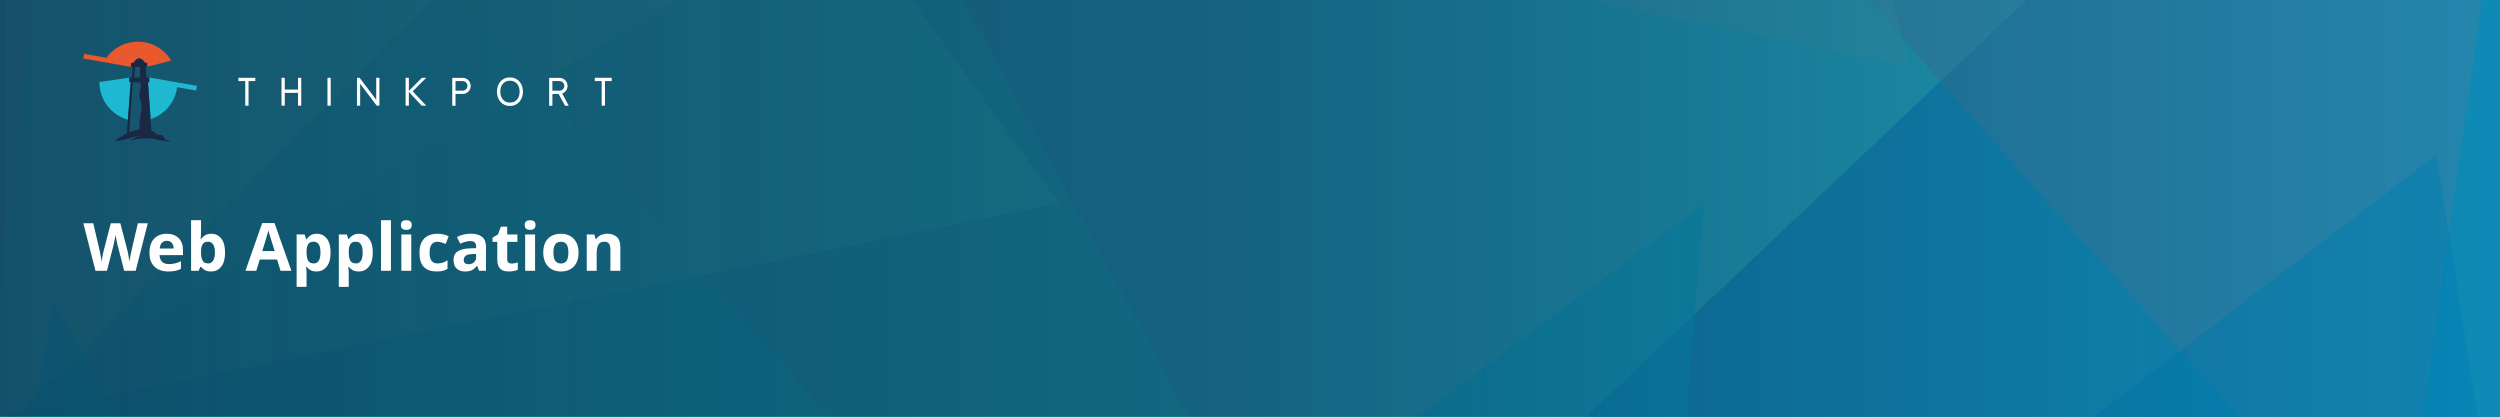
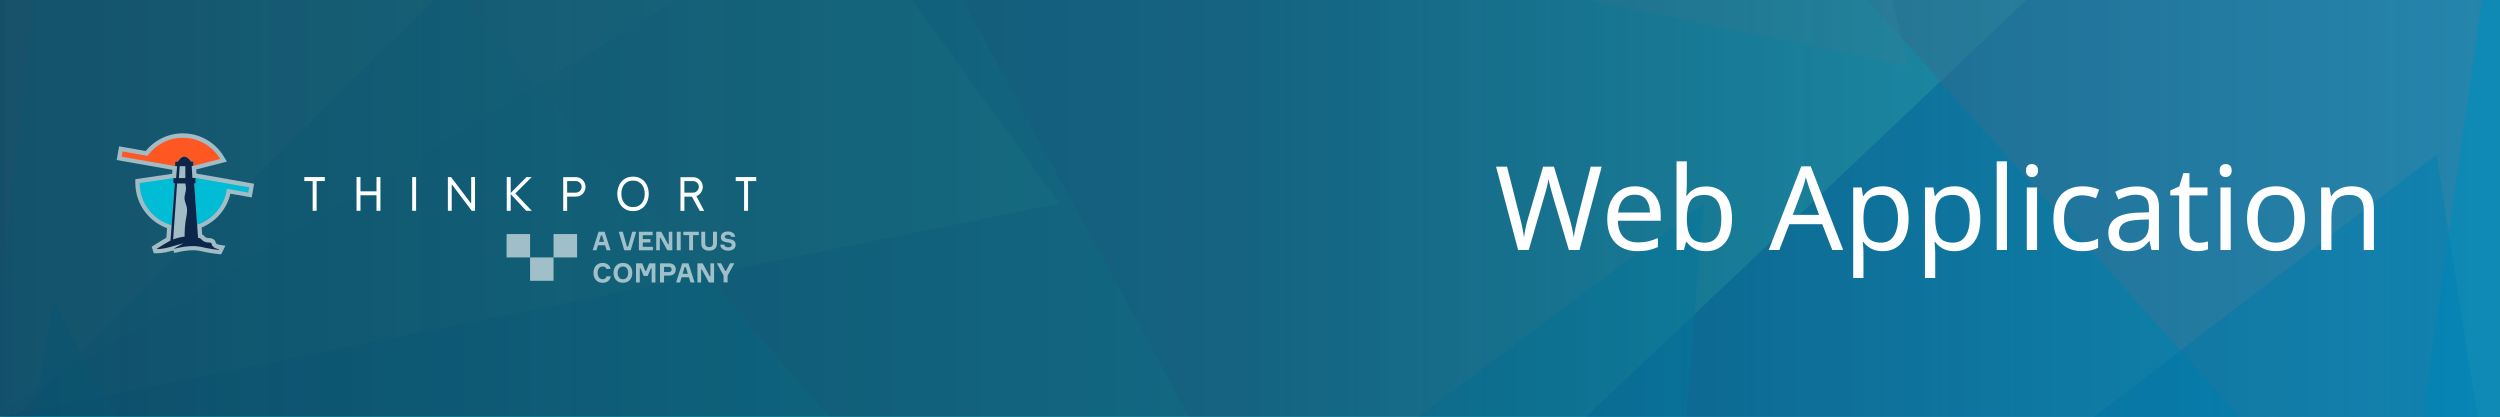
<svg xmlns="http://www.w3.org/2000/svg" width="1200" height="200" viewBox="0 0 1200 200" fill="none">
  <defs>
    <style>
  @keyframes rotate1 { from { transform: rotate(0deg); } to { transform: rotate(360deg); } }
  @keyframes rotate2 { from { transform: rotate(0deg); } to { transform: rotate(-360deg); } }
  @keyframes colorShift {
    0% { fill-opacity: 0.2; }
    25% { fill-opacity: 0.8; }
    50% { fill-opacity: 0.2; }
    75% { fill-opacity: 0.8; }
    100% { fill-opacity: 0.2; }
  }
  @keyframes zoom {
    0% { transform: scale(1); }
    50% { transform: scale(1.2); }
    100% { transform: scale(1); }
  }
  /* Gruppe 1 - Startet sofort */
  .polygon-1 { animation: rotate1 270s linear infinite, colorShift 36s ease-in-out infinite, zoom 54s ease-in-out infinite; transform-origin: center; }
  .polygon-2 { animation: rotate2 270s linear infinite, colorShift 36s ease-in-out infinite, zoom 54s ease-in-out infinite; transform-origin: center; animation-delay: 3s; }
  .polygon-3 { animation: rotate1 270s linear infinite, colorShift 36s ease-in-out infinite, zoom 54s ease-in-out infinite; transform-origin: center; animation-delay: 6s; }
  
  /* Gruppe 2 - Startet nach 2s */
  .polygon-4 { animation: rotate2 270s linear infinite, colorShift 36s ease-in-out infinite, zoom 54s ease-in-out infinite; transform-origin: center; animation-delay: 9s; }
  .polygon-5 { animation: rotate1 270s linear infinite, colorShift 36s ease-in-out infinite, zoom 54s ease-in-out infinite; transform-origin: center; animation-delay: 12s; }
  .polygon-6 { animation: rotate2 270s linear infinite, colorShift 36s ease-in-out infinite, zoom 54s ease-in-out infinite; transform-origin: center; animation-delay: 15s; }
  
  /* Gruppe 3 - Startet nach 4s */
  .polygon-7 { animation: rotate1 270s linear infinite, colorShift 36s ease-in-out infinite, zoom 54s ease-in-out infinite; transform-origin: center; animation-delay: 18s; }
  .polygon-8 { animation: rotate2 270s linear infinite, colorShift 36s ease-in-out infinite, zoom 54s ease-in-out infinite; transform-origin: center; animation-delay: 21s; }
  .polygon-9 { animation: rotate1 270s linear infinite, colorShift 36s ease-in-out infinite, zoom 54s ease-in-out infinite; transform-origin: center; animation-delay: 24s; }
  
  /* Gruppe 4 - Startet nach 6s */
  .polygon-10 { animation: rotate2 270s linear infinite, colorShift 36s ease-in-out infinite, zoom 54s ease-in-out infinite; transform-origin: center; animation-delay: 27s; }
  .polygon-11 { animation: rotate1 270s linear infinite, colorShift 36s ease-in-out infinite, zoom 54s ease-in-out infinite; transform-origin: center; animation-delay: 30s; }
  .polygon-12 { animation: rotate2 270s linear infinite, colorShift 36s ease-in-out infinite, zoom 54s ease-in-out infinite; transform-origin: center; animation-delay: 33s; }
</style>
    <linearGradient id="readmeOverlay" x1="0" x2="1" y1="0" y2="0" gradientUnits="objectBoundingBox">
      <stop offset="0" stop-color="#0B2649" stop-opacity="0.72" />
      <stop offset="0.5" stop-color="#0B2649" stop-opacity="0.5" />
      <stop offset="1" stop-color="#0B2649" stop-opacity="0" />
    </linearGradient>
+     <defs>
+       <clipPath id="readme-clip0_201_144">
+         <rect width="1480" height="347" fill="white" />
+       </clipPath>
+       <clipPath id="readme-clip1_201_144">
+         <rect width="318" height="280" fill="white" />
+       </clipPath>
+     </defs>
  </defs>
  <g transform="translate(600,100) scale(1.171875) translate(-512,-512)">
    <rect x="0" y="0" width="1024" height="1024" fill="#1ea1b9" />
    <g transform="scale(4) translate(0.5 0.5)">
      <polygon class="polygon-1" fill="#57c8b9" fill-opacity="0.502" points="0,0 268,-15 0,148" />
      <polygon class="polygon-2" fill="#0077b4" fill-opacity="0.502" points="257,271 260,56 54,251" />
      <polygon class="polygon-3" fill="#00c4d1" fill-opacity="0.502" points="-16,271 8,62 162,237" />
      <polygon class="polygon-4" fill="#3f82a3" fill-opacity="0.502" points="245,167 105,10 271,-16" />
      <polygon class="polygon-5" fill="#36cbc0" fill-opacity="0.502" points="-16,152 108,127 4,-16" />
      <polygon class="polygon-6" fill="#0081b5" fill-opacity="0.502" points="87,246 271,263 249,122" />
      <polygon class="polygon-7" fill="#53c3bb" fill-opacity="0.502" points="163,11 -9,61 4,-16" />
      <polygon class="polygon-8" fill="#009ec3" fill-opacity="0.502" points="174,127 162,271 13,247" />
      <polygon class="polygon-9" fill="#369db2" fill-opacity="0.502" points="162,-16 195,113 94,92" />
      <polygon class="polygon-10" fill="#16b6bf" fill-opacity="0.502" points="130,165 -16,166 79,71" />
      <polygon class="polygon-11" fill="#02c0d2" fill-opacity="0.502" points="74,266 5,137 -16,254" />
      <polygon class="polygon-12" fill="#4484a4" fill-opacity="0.502" points="271,77 187,21 252,-16" />
    </g>
  </g>
  <rect width="1200" height="200" fill="url(#readmeOverlay)" />
-   <g transform="translate(40, 20) scale(0.1714286)" fill="none">
-     <path fill="#FFFFFF" d="M820.1 162.6l-46.4-61.2-.2-.2h-7.3v78h8.9v-61.4l46.2 61.2.1.2h7.6v-78h-8.9zM683.6 101.2h9.1v78h-9.1zM601.1 134.1H564v-32.9h-9.1v78h9.1v-35.9h37.1v35.9h9.1v-78h-9.1zM434.1 110.4h19.3v68.8h9.2v-68.8h18.9v-9.2h-47.4zM960.1 101.2H948l-36.5 36.7v-36.7h-9.1v78h9.1v-38.6l35.9 38.5.1.1h12.8l-38.1-40.1zM1346.6 142.1c1.9-1.4 3.6-3 4.9-4.9 1.3-1.9 2.4-4 3.2-6.2.8-2.3 1.2-4.7 1.2-7.1 0-3.1-.6-6.1-1.8-8.8-1.2-2.7-2.8-5.1-4.8-7.1s-4.4-3.6-7.1-4.8c-2.7-1.2-5.7-1.8-8.7-1.8h-29.2v78h9.1v-32.9h17.4l18 32.9h10.3l-18-34.1c1.9-.9 3.8-1.9 5.5-3.2zm.2-18.3c0 1.8-.4 3.6-1.1 5.2-.7 1.6-1.7 3-2.9 4.2-1.2 1.2-2.6 2.2-4.2 2.9-1.6.7-3.4 1.1-5.2 1.1h-20.1v-26.8h20.1c1.8 0 3.6.4 5.2 1.1 1.6.7 3.1 1.7 4.3 2.9 1.2 1.2 2.2 2.6 2.9 4.2.6 1.7 1 3.4 1 5.2zM1432.1 101.2v9.2h19.3v68.8h9.2v-68.8h18.9v-9.2zM1221.7 112.3c-3-3.6-6.9-6.6-11.4-8.8-4.6-2.2-9.9-3.3-15.9-3.3s-11.3 1.1-15.8 3.3c-4.5 2.2-8.3 5.1-11.3 8.8-3 3.6-5.3 7.9-6.9 12.6-1.5 4.7-2.3 9.7-2.3 14.9 0 5.2.8 10.2 2.3 15 1.5 4.8 3.8 9.1 6.9 12.8 3 3.7 6.8 6.7 11.3 8.9 4.5 2.2 9.8 3.4 15.8 3.4s11.3-1.1 15.9-3.4c4.6-2.2 8.4-5.2 11.4-8.9s5.3-8 6.9-12.8c1.5-4.8 2.3-9.8 2.3-15 0-5.2-.8-10.2-2.3-14.9-1.6-4.7-3.9-9-6.9-12.6zm-.1 27.6c0 4.2-.6 8.2-1.7 11.9-1.1 3.7-2.9 7-5.1 9.8-2.3 2.8-5.1 5-8.5 6.6s-7.4 2.4-11.9 2.4c-4.4 0-8.4-.8-11.7-2.5-3.3-1.6-6.2-3.9-8.4-6.7-2.3-2.8-4-6.1-5.1-9.8-1.2-3.7-1.7-7.7-1.7-11.8s.6-8.1 1.7-11.8c1.1-3.7 2.9-7 5.1-9.7 2.3-2.8 5.1-5 8.4-6.6 3.3-1.6 7.3-2.4 11.7-2.4 4.5 0 8.5.8 11.9 2.5 3.4 1.6 6.2 3.9 8.5 6.6 2.3 2.8 4 6 5.1 9.7 1.1 3.7 1.7 7.7 1.7 11.8zM1078.1 107.9c-2-2-4.4-3.6-7.1-4.8-2.7-1.2-5.7-1.8-8.7-1.8H1033v78h9.1v-32.9h20.1c3.1 0 6-.6 8.7-1.7s5.1-2.8 7.1-4.8 3.6-4.4 4.8-7.1c1.2-2.7 1.8-5.7 1.8-8.8s-.6-6.1-1.8-8.8c-1.1-2.9-2.7-5.3-4.7-7.3zm-2.5 15.9c0 1.8-.4 3.6-1.1 5.2-.7 1.6-1.7 3-2.9 4.2-1.2 1.2-2.6 2.2-4.2 2.9-1.6.7-3.4 1.1-5.2 1.1h-20.1v-26.8h20.1c1.8 0 3.6.4 5.2 1.1 1.6.7 3.1 1.7 4.3 2.9 1.2 1.2 2.2 2.6 2.9 4.2.6 1.7 1 3.4 1 5.2z" />
-     <path fill="none" d="M158.9 71h-14.1l-2 29.6h16.1zM157.8 224.2c1.4-22.2 5.5-29.7 5.5-43.2 0-13.5-6.4-19.8-6.4-30.6 0-7.9 2.8-12.6 3.7-22.6.3-2.7-.3-7.4-1.7-13.9h-20.5l-9.9 139.8c7.2-2.8 16.7-5.5 28.6-7.1-.1-6.2.2-13.7.7-22.4z" />
-     <path fill="#1eb8d1" d="M130.9 220.1v-.4.4z" />
-     <path fill="#ea592d" d="M133.6 59.4h6.9c17.1-27.7 32.2 0 32.2 0h6.1v10.8L246 53c-19-31.8-53.7-53-93.3-53-36.2 0-68.3 17.8-88.1 45.1l-62.2-11L0 47.2l133.6 23.5V59.4z" />
-     <path fill="#1eb8d1" d="M184.6 100.3v13.4H181l7.4 103.4c39.3-12.9 68.8-47.5 74.3-89.6l53.2 9.4 2.3-13.1-133.6-23.5zM124.7 218.5l7.9-105.3H129v-12.5L44.9 113c0 50.2 33.7 92.6 79.8 105.5z" />
-     <path fill="#1a2846" d="M223.9 263.4c-.2-.9-3.4-1.9-5.2-1.9-8 .2-14.3-2-19.2-7.2-2.2-2.4-4.7-4.7-8.9-4.2l-9.7-136.4h3.6v-13.4h-8l-1.9-30.1h4.1V59.4h-6.1s-15.1-27.7-32.2 0h-6.9v11.3h4.8l-2.5 30H129v12.5h3.7l-10.8 143.6c-1.1.5-2.1 1-3 1.5-2.4 1.1-7.3 4.1-12.7 7.3-4.2 2.4-8.3 5.1-12.5 7.8-2.4 1.5-4.5 2.8-5.7 3.6l.3.9c24.5-.3 44.5-9.7 66.2-14.6-7.8 4.3-15.6 8.6-24.6 13.7 2.3-.3 3-.2 3.6-.4 16-4 32.5-6.7 49.1-6.1 10.1.3 19.9 2.7 29.7 4.9 9.9 2.2 19.8 3.3 29.9 4.5.3-.6.5-1.2.8-1.7-10.9-1.6-17.4-6.3-19.1-14.8zM144.8 71h14.1v29.5h-16.1l2-29.5zm13 153.2c-.6 8.7-.8 16.1-.7 22.5-11.9 1.6-21.4 4.3-28.6 7.1l9.9-139.8h20.5c1.4 6.5 1.9 11.2 1.7 13.9-.9 10-3.7 14.7-3.7 22.6 0 10.8 6.4 17.1 6.4 30.6s-4 20.9-5.5 43.1z" />
+   <g transform="translate(56, 64) scale(0.2074928)">
+     <g clip-path="url(#readme-clip0_201_144)">
+       <path d="M820.1 162.6L773.7 101.4L773.5 101.2H766.2V179.2H775.1V117.8L821.3 179L821.4 179.2H829V101.2H820.1V162.6ZM683.6 101.2H692.7V179.2H683.6V101.2ZM601.1 134.1H564V101.2H554.9V179.2H564V143.3H601.1V179.2H610.2V101.2H601.1V134.1ZM434.1 110.4H453.4V179.2H462.6V110.4H481.5V101.2H434.1V110.4ZM960.1 101.2H948L911.5 137.9V101.2H902.4V179.2H911.5V140.6L947.4 179.1L947.5 179.2H960.3L922.2 139.1L960.1 101.2ZM1346.6 142.1C1348.5 140.7 1350.2 139.1 1351.5 137.2C1352.8 135.3 1353.9 133.2 1354.7 131C1355.5 128.7 1355.9 126.3 1355.9 123.9C1355.9 120.8 1355.3 117.8 1354.1 115.1C1352.9 112.4 1351.3 110 1349.3 108C1347.3 106 1344.9 104.4 1342.2 103.2C1339.5 102 1336.5 101.4 1333.5 101.4H1304.3V179.4H1313.4V146.5H1330.8L1348.8 179.4H1359.1L1341.1 145.3C1343 144.4 1344.9 143.4 1346.6 142.1ZM1346.8 123.8C1346.8 125.6 1346.4 127.4 1345.7 129C1345 130.6 1344 132 1342.8 133.2C1341.6 134.4 1340.2 135.4 1338.6 136.1C1337 136.8 1335.2 137.2 1333.4 137.2H1313.3V110.4H1333.4C1335.2 110.4 1337 110.8 1338.6 111.5C1340.2 112.2 1341.7 113.2 1342.9 114.4C1344.1 115.6 1345.1 117 1345.8 118.6C1346.4 120.3 1346.8 122 1346.8 123.8ZM1432.1 101.2V110.4H1451.4V179.2H1460.6V110.4H1479.5V101.2H1432.1ZM1221.7 112.3C1218.7 108.7 1214.8 105.7 1210.3 103.5C1205.7 101.3 1200.4 100.2 1194.4 100.2C1188.4 100.2 1183.1 101.3 1178.6 103.5C1174.1 105.7 1170.3 108.6 1167.3 112.3C1164.3 115.9 1162 120.2 1160.4 124.9C1158.9 129.6 1158.1 134.6 1158.1 139.8C1158.1 145 1158.9 150 1160.4 154.8C1161.9 159.6 1164.2 163.9 1167.3 167.6C1170.3 171.3 1174.1 174.3 1178.6 176.5C1183.1 178.7 1188.4 179.9 1194.4 179.9C1200.4 179.9 1205.7 178.8 1210.3 176.5C1214.9 174.3 1218.7 171.3 1221.7 167.6C1224.7 163.9 1227 159.6 1228.6 154.8C1230.1 150 1230.9 145 1230.9 139.8C1230.9 134.6 1230.1 129.6 1228.6 124.9C1227 120.2 1224.7 115.9 1221.7 112.3ZM1221.6 139.9C1221.6 144.1 1221 148.1 1219.9 151.8C1218.8 155.5 1217 158.8 1214.8 161.6C1212.5 164.4 1209.7 166.6 1206.3 168.2C1202.9 169.8 1198.9 170.6 1194.4 170.6C1190 170.6 1186 169.8 1182.7 168.1C1179.4 166.5 1176.5 164.2 1174.3 161.4C1172 158.6 1170.3 155.3 1169.2 151.6C1168 147.9 1167.5 143.9 1167.5 139.8C1167.5 135.7 1168.1 131.7 1169.2 128C1170.3 124.3 1172.1 121 1174.3 118.3C1176.6 115.5 1179.4 113.3 1182.7 111.7C1186 110.1 1190 109.3 1194.4 109.3C1198.9 109.3 1202.9 110.1 1206.3 111.8C1209.7 113.4 1212.5 115.7 1214.8 118.4C1217.1 121.2 1218.8 124.4 1219.9 128.1C1221 131.8 1221.6 135.8 1221.6 139.9ZM1078.1 107.9C1076.1 105.9 1073.7 104.3 1071 103.1C1068.3 101.9 1065.3 101.3 1062.3 101.3H1033V179.3H1042.1V146.4H1062.2C1065.3 146.4 1068.2 145.8 1070.9 144.7C1073.6 143.6 1076 141.9 1078 139.9C1080 137.9 1081.6 135.5 1082.8 132.8C1084 130.1 1084.6 127.1 1084.6 124C1084.6 120.9 1084 117.9 1082.8 115.2C1081.7 112.3 1080.1 109.9 1078.1 107.9ZM1075.6 123.8C1075.6 125.6 1075.2 127.4 1074.5 129C1073.8 130.6 1072.8 132 1071.6 133.2C1070.4 134.4 1069 135.4 1067.4 136.1C1065.8 136.8 1064 137.2 1062.2 137.2H1042.1V110.4H1062.2C1064 110.4 1065.8 110.8 1067.4 111.5C1069 112.2 1070.5 113.2 1071.7 114.4C1072.9 115.6 1073.9 117 1074.6 118.6C1075.2 120.3 1075.6 122 1075.6 123.8Z" fill="white" />
+       <path d="M1133.41 270.5L1129.91 258.92H1113.49L1110 270.5H1101.12L1114.82 227.66H1128.76L1142.52 270.5H1133.41ZM1120.31 236.24L1115.79 251.12H1127.49L1122.97 236.24H1120.31Z" fill="white" fill-opacity="0.6" />
+       <path d="M1174.2 270.5L1161.47 227.66H1170.82L1180.35 261.86H1183.13L1192.66 227.66H1201.89L1189.16 270.5H1174.2Z" fill="white" fill-opacity="0.6" />
+       <path d="M1217.04 262.52H1240.57V270.5H1208.05V227.66H1239.91V235.64H1217.04V244.64H1234.84V252.44H1217.04V262.52Z" fill="white" fill-opacity="0.6" />
+       <path d="M1277.26 227.66H1285.47V270.5H1273.82L1258.01 241.46H1256.44V270.5H1248.24V227.66H1259.88L1275.69 256.7H1277.26V227.66Z" fill="white" fill-opacity="0.6" />
+       <path d="M1295.72 227.66H1304.72V270.5H1295.72V227.66Z" fill="white" fill-opacity="0.6" />
+       <path d="M1346.71 227.66V235.52H1333.32V270.5H1324.33V235.52H1310.93V227.66H1346.71Z" fill="white" fill-opacity="0.6" />
+       <path d="M1379.66 227.66H1388.65V254.72C1388.65 260.06 1387.08 264.14 1383.94 267.02C1380.81 269.9 1376.34 271.34 1370.49 271.34C1364.63 271.34 1360.29 269.9 1357.15 267.02C1354.01 264.14 1352.44 260.06 1352.44 254.72V227.66H1361.44V254.54C1361.44 257.24 1362.22 259.34 1363.85 260.96C1365.42 262.52 1367.65 263.36 1370.49 263.36C1373.32 263.36 1375.62 262.58 1377.18 260.96C1378.75 259.4 1379.54 257.24 1379.54 254.54V227.66H1379.66Z" fill="white" fill-opacity="0.6" />
+       <path d="M1430.89 239.42H1421.72C1420.99 236.18 1418.4 234.56 1413.87 234.56C1411.82 234.56 1410.13 234.98 1408.8 235.82C1407.48 236.66 1406.81 237.86 1406.81 239.48C1406.81 241.76 1408.62 243.2 1412.18 243.86L1420.21 245.3C1427.99 246.74 1431.91 250.94 1431.91 257.84C1431.91 261.68 1430.41 264.92 1427.45 267.5C1424.49 270.08 1420.21 271.4 1414.6 271.4C1408.98 271.4 1404.88 270.14 1401.68 267.68C1398.48 265.22 1396.61 261.8 1396.19 257.54H1405.36C1406.03 261.68 1409.23 263.72 1414.96 263.72C1417.37 263.72 1419.3 263.24 1420.75 262.28C1422.2 261.32 1422.86 260 1422.86 258.32C1422.86 256.64 1422.38 255.5 1421.35 254.72C1420.39 253.94 1418.88 253.34 1416.95 252.98L1408.74 251.54C1401.38 250.28 1397.7 246.38 1397.7 239.84C1397.7 236.18 1399.15 233.12 1402.04 230.66C1404.94 228.2 1408.92 227 1413.93 227C1418.64 227 1422.5 228.14 1425.58 230.36C1428.59 232.58 1430.41 235.64 1430.89 239.54V239.42Z" fill="white" fill-opacity="0.6" />
+       <path d="M1133.35 330.8H1143C1142.34 335.3 1140.35 338.9 1137.03 341.66C1133.71 344.42 1129.49 345.74 1124.42 345.74C1117.72 345.74 1112.47 343.64 1108.73 339.44C1104.99 335.24 1103.06 329.72 1103.06 322.76C1103.06 315.8 1104.93 310.28 1108.73 306.08C1112.53 301.88 1117.72 299.78 1124.36 299.78C1129.24 299.78 1133.29 301.04 1136.55 303.56C1139.8 306.08 1141.8 309.38 1142.52 313.52H1132.8C1131.78 309.86 1128.94 308.06 1124.36 308.06C1120.56 308.06 1117.6 309.44 1115.61 312.2C1113.62 314.96 1112.59 318.5 1112.59 322.76C1112.59 327.02 1113.62 330.56 1115.61 333.32C1117.6 336.08 1120.56 337.46 1124.36 337.46C1126.71 337.46 1128.7 336.86 1130.27 335.72C1131.84 334.52 1132.8 332.9 1133.29 330.8H1133.35Z" fill="white" fill-opacity="0.6" />
+       <path d="M1155.13 306.26C1158.93 302 1164.24 299.84 1171.12 299.84C1178 299.84 1183.31 302 1187.11 306.26C1190.91 310.52 1192.84 316.04 1192.84 322.76C1192.84 329.48 1190.91 335 1187.11 339.26C1183.31 343.52 1178 345.68 1171.12 345.68C1164.24 345.68 1158.93 343.52 1155.13 339.26C1151.33 335 1149.4 329.48 1149.4 322.76C1149.4 316.04 1151.33 310.52 1155.13 306.26ZM1171.12 337.52C1175.1 337.52 1178.12 336.14 1180.17 333.44C1182.22 330.74 1183.25 327.2 1183.25 322.82C1183.25 318.44 1182.22 314.96 1180.17 312.2C1178.12 309.5 1175.1 308.12 1171.12 308.12C1167.14 308.12 1164.18 309.5 1162.07 312.26C1159.96 315.02 1158.93 318.56 1158.93 322.82C1158.93 327.08 1159.96 330.62 1162.07 333.38C1164.12 336.14 1167.14 337.52 1171.12 337.52Z" fill="white" fill-opacity="0.6" />
+       <path d="M1201.47 344.96V300.68H1215.77L1223.07 318.56H1224.7L1231.94 300.68H1246.31V344.96H1237.62V311.96H1235.99L1228.5 329.84H1219.21L1211.79 311.96H1210.16V344.96H1201.47Z" fill="white" fill-opacity="0.6" />
+       <path d="M1256.93 300.68H1277.26C1282.39 300.68 1286.31 301.94 1289.15 304.4C1291.98 306.86 1293.37 310.34 1293.37 314.78C1293.37 319.22 1291.98 322.82 1289.15 325.34C1286.37 327.86 1282.39 329.12 1277.26 329.12H1266.22V345.02H1256.93V300.74V300.68ZM1266.22 320.96H1275.93C1278.71 320.96 1280.7 320.48 1281.97 319.46C1283.23 318.44 1283.84 316.94 1283.84 314.9C1283.84 312.86 1283.23 311.36 1281.97 310.34C1280.7 309.32 1278.71 308.84 1275.93 308.84H1266.22V321.02V320.96Z" fill="white" fill-opacity="0.6" />
+       <path d="M1327.46 344.96L1323.84 333.02H1306.89L1303.27 344.96H1294.1L1308.28 300.68H1322.7L1336.94 344.96H1327.52H1327.46ZM1313.89 309.56L1309.24 324.92H1321.31L1316.66 309.56H1313.89Z" fill="white" fill-opacity="0.6" />
+       <path d="M1373.5 300.68H1382.01V344.96H1370L1353.65 314.96H1352.02V344.96H1343.51V300.68H1355.58L1371.93 330.68H1373.56V300.68H1373.5Z" fill="white" fill-opacity="0.6" />
+       <path d="M1407.78 318.32H1409.53L1419.06 300.62H1428.9L1413.33 329.12V344.9H1403.98V329.12L1388.47 300.62H1398.24L1407.78 318.32Z" fill="white" fill-opacity="0.6" />
+       <path d="M1010.67 287.06H956.307V341.12H1010.67V287.06Z" fill="white" fill-opacity="0.6" />
+       <path d="M956.367 233H902V287.06H956.367V233Z" fill="white" fill-opacity="0.6" />
+       <path d="M1065.04 233H1010.67V287.06H1065.04V233Z" fill="white" fill-opacity="0.6" />
+       <g clip-path="url(#readme-clip1_201_144)">
+         <path d="M234.721 279.21C224.557 278.068 215.388 276.956 206.015 274.878C205.077 274.673 204.111 274.468 203.173 274.234C195.235 272.478 187.736 270.809 180.296 270.546C178.978 270.487 177.659 270.487 176.341 270.487C164.8 270.487 152.468 272.214 137.558 275.902C136.445 276.195 135.507 276.253 134.658 276.341C134.218 276.37 133.691 276.429 132.871 276.517L131.084 270.897C119.426 274.263 107.24 277.219 93.355 277.424L86.032 277.541L81.052 262.379L87.555 258.223C88.727 257.462 90.602 256.291 92.857 254.857L93.062 254.74C97.017 252.164 100.766 249.734 104.809 247.451C109.496 244.612 112.688 242.71 114.944 241.48L116.614 219.41C107.914 216.249 99.624 212.034 91.92 206.766C82.107 200.092 73.466 191.926 66.201 182.501C58.878 172.988 53.166 162.421 49.27 151.093C45.228 139.385 43.177 127.121 43.177 114.652V106.046L128.301 93.606L129.063 84.474L0 61.76L5.595 30.031L67.138 40.861C76.659 29.183 88.551 19.465 101.85 12.498C117.551 4.332 135.244 0 153.054 0C172.533 0 191.69 5.122 208.475 14.869C224.732 24.294 238.441 37.788 248.108 53.945L254.962 65.39L184.016 83.537L184.602 93.138L318 116.554L312.405 148.284L263.047 139.59C259.151 156.626 251.272 172.549 239.935 186.101C228.218 200.121 213.338 210.981 196.582 217.83L197.725 233.782C200.683 235.392 202.675 237.529 203.818 238.758L203.847 238.787C205.458 240.514 207.86 242.3 213.455 242.3C213.66 242.3 213.894 242.3 214.099 242.3C214.099 242.3 214.334 242.3 214.422 242.3C217.029 242.3 219.431 243.002 220.632 243.441C226.461 245.49 228.365 249.237 228.921 252.076C229.244 253.686 229.888 256.613 238.148 257.93L251.594 260.038L245.501 272.214C245.413 272.39 245.354 272.565 245.267 272.712C245.12 273.034 244.944 273.414 244.739 273.824L241.634 280.029L234.721 279.21Z" fill="white" fill-opacity="0.6" />
+         <path d="M182.405 103.149L182.375 103.266L182.405 103.149Z" fill="#00BCD4" />
+         <path d="M135.361 65.331H141.776C157.653 39.661 171.625 65.331 171.625 65.331H177.308V75.313L239.555 59.389C221.95 29.973 189.786 10.303 153.054 10.303C119.455 10.303 89.694 26.753 71.357 52.072L13.68 41.915L11.541 54.033L135.361 75.81V65.331Z" fill="#FF5722" />
+         <path d="M182.639 103.236V115.676H179.271L186.096 211.42C222.536 199.477 249.866 167.426 254.992 128.409L304.32 137.102L306.459 124.984L182.639 103.236Z" fill="#00BCD4" />
+         <path d="M127.159 212.678L134.511 115.179H131.084V103.617L53.137 115.003C53.137 161.514 84.421 200.707 127.1 212.678H127.159Z" fill="#00BCD4" />
+         <path d="M219.138 254.301C218.991 253.51 215.974 252.544 214.334 252.574C206.893 252.749 201.035 250.759 196.524 245.9C194.444 243.676 192.13 241.51 188.293 242.036L179.27 115.676H182.639V103.236H175.228L173.5 75.313H177.308V65.331H171.625C171.625 65.331 157.653 39.661 141.776 65.331H135.361V75.81H139.843L137.499 103.617H131.084V115.179H134.511L124.464 248.154C123.439 248.651 122.502 249.12 121.652 249.588H121.623C119.397 250.642 114.827 253.364 109.876 256.379C105.951 258.603 102.172 261.062 98.247 263.609C95.992 265.043 94.117 266.214 92.945 266.975L93.238 267.824C115.94 267.502 134.511 258.867 154.635 254.301C147.4 258.311 140.194 262.291 131.817 266.945C133.955 266.711 134.57 266.741 135.127 266.594C149.978 262.906 165.239 260.389 180.647 260.945C189.992 261.267 199.102 263.492 208.182 265.482C217.351 267.502 226.519 268.585 235.864 269.638C236.127 269.111 236.362 268.555 236.625 268.028C226.695 266.506 220.719 262.174 219.138 254.301ZM145.789 76.103H158.854V103.471H143.914L145.789 76.103ZM157.828 218.005C157.301 226.026 157.096 232.963 157.184 238.846C146.141 240.309 137.324 242.856 130.674 245.432L139.843 115.911H158.824C160.084 121.969 160.611 126.243 160.377 128.789C159.557 138.039 156.92 142.371 156.92 149.688C156.92 159.67 162.867 165.524 162.867 178.022C162.867 190.521 159.176 197.428 157.828 218.005Z" fill="#0B2649" />
+       </g>
+     </g>
  </g>
-   <text x="40" y="130" font-family="'Hanken Grotesk', sans-serif" font-size="32" font-weight="700" fill="#FFFFFF">Web Application</text>
+   <text x="1144" y="120" text-anchor="end" font-family="'Montserrat', sans-serif" font-size="56" font-weight="200" fill="#FFFFFF">Web Application</text>
</svg>
